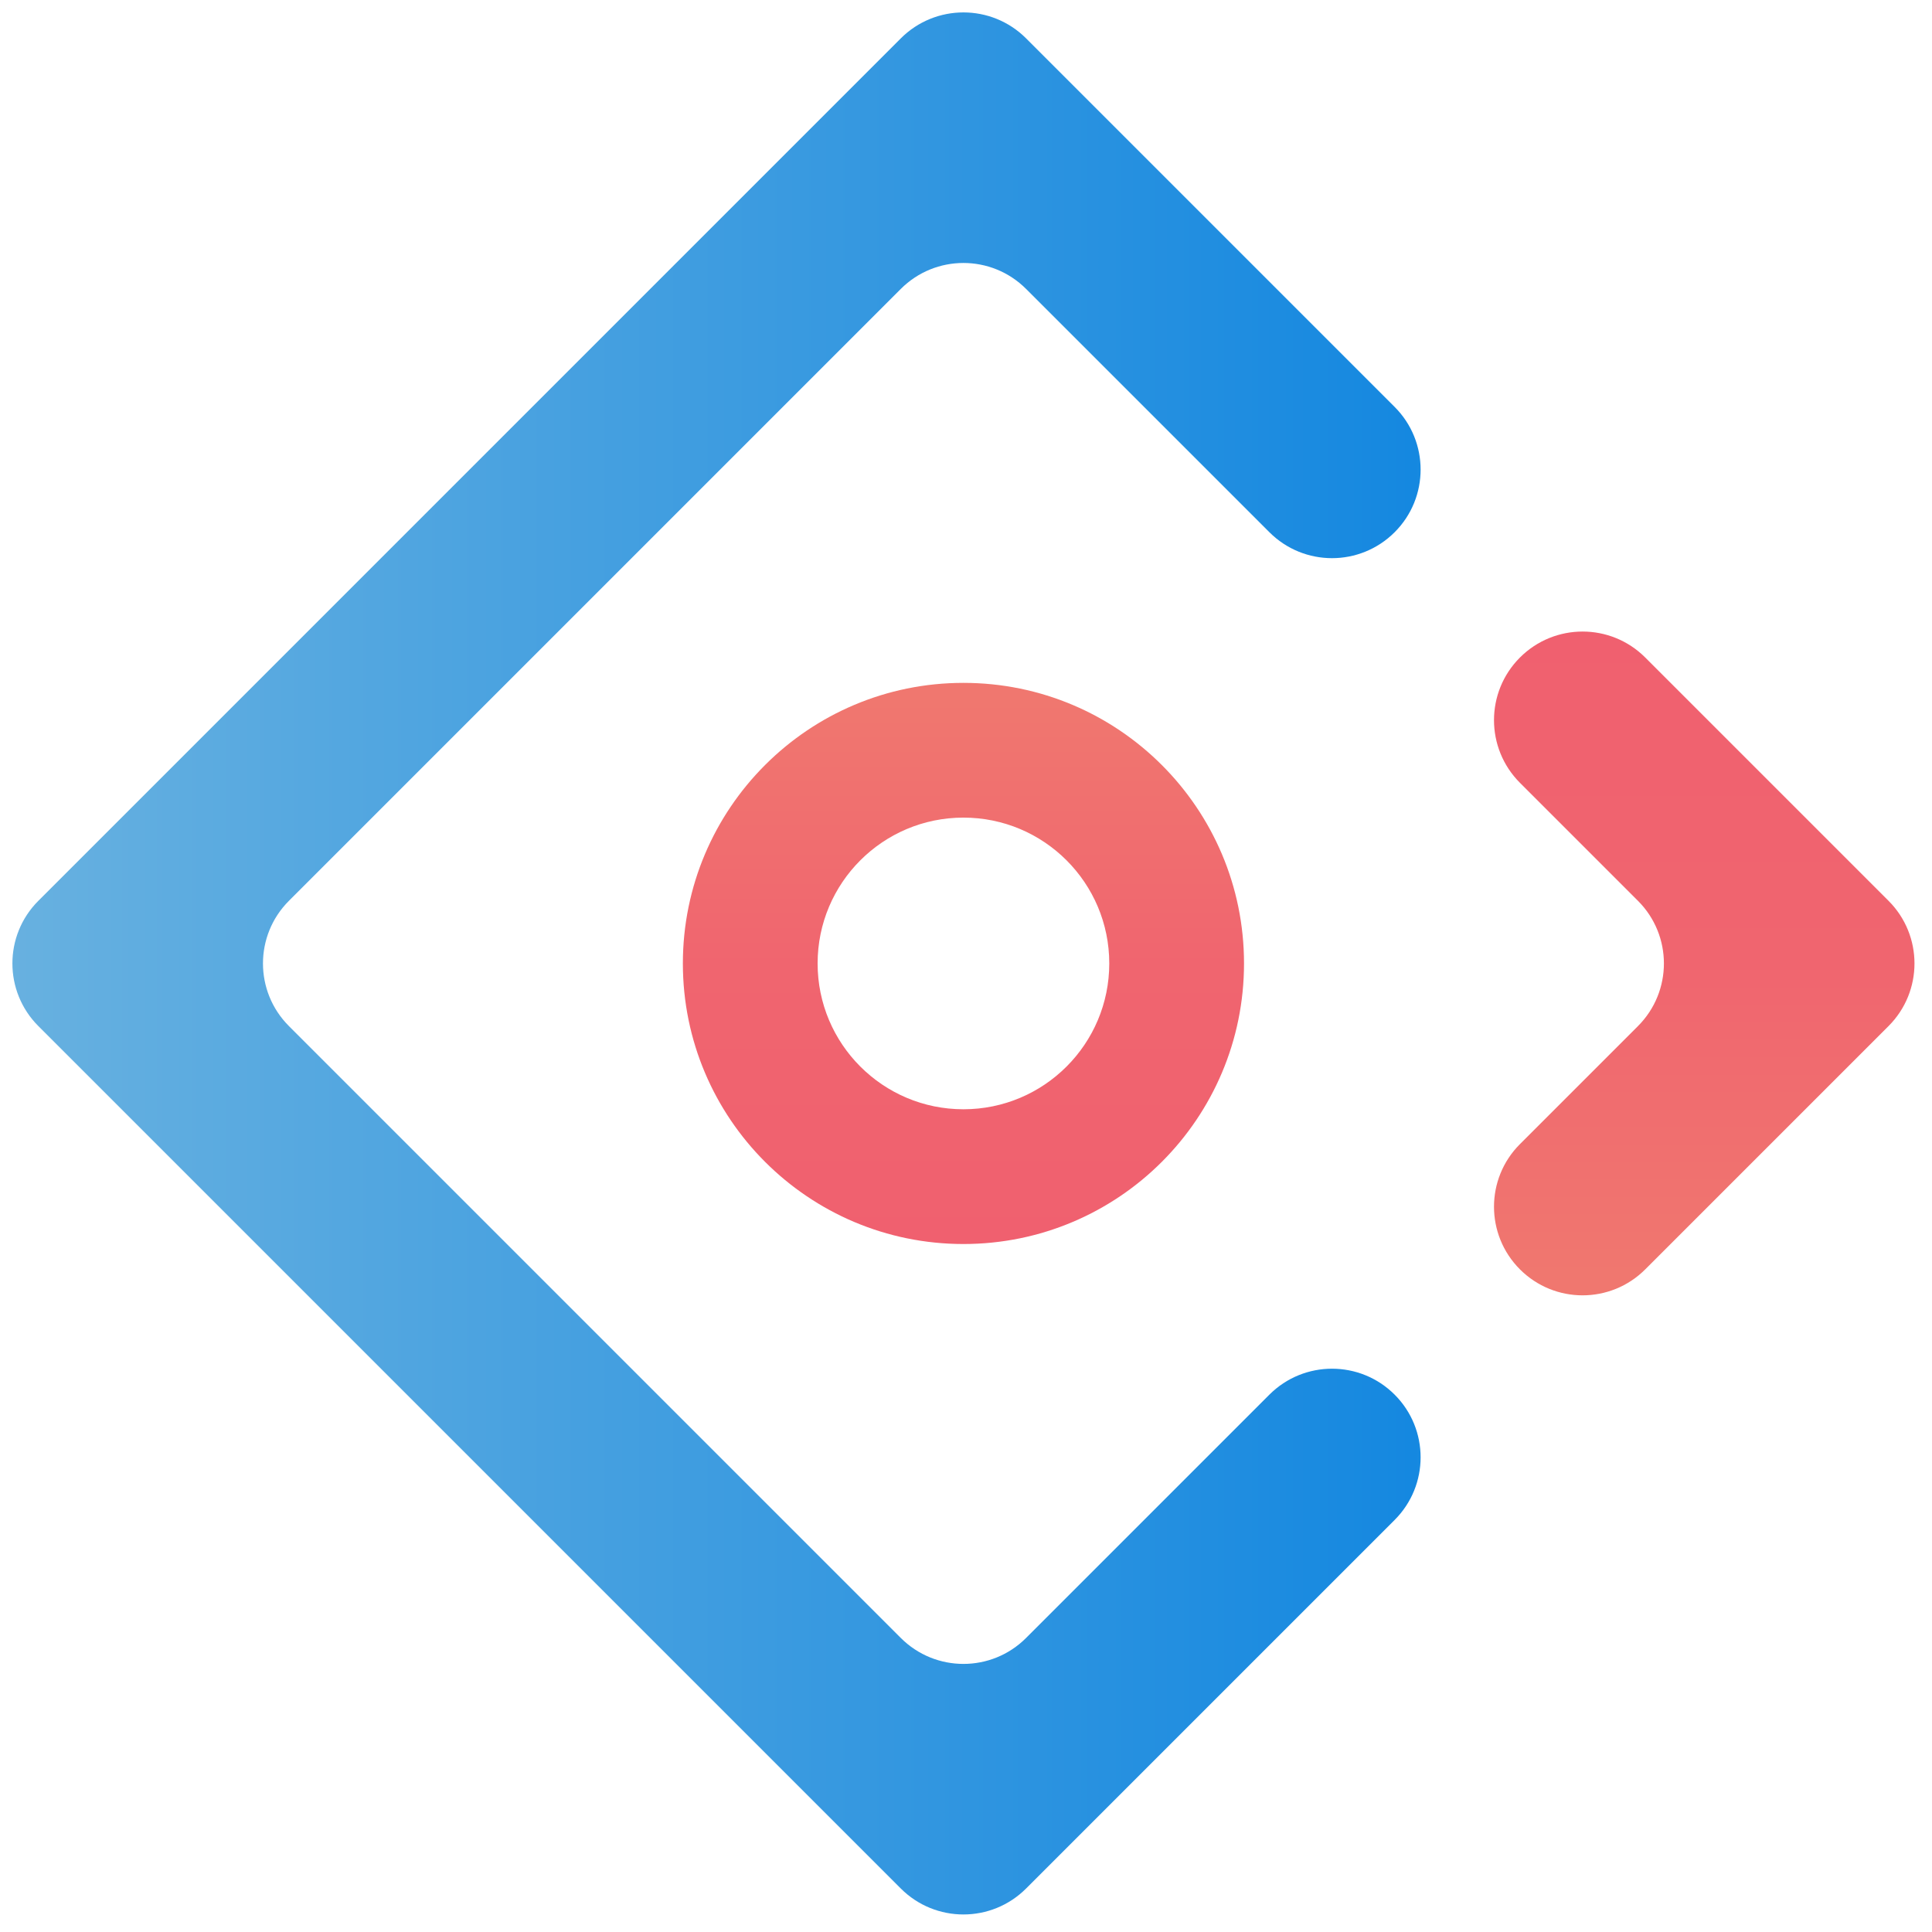
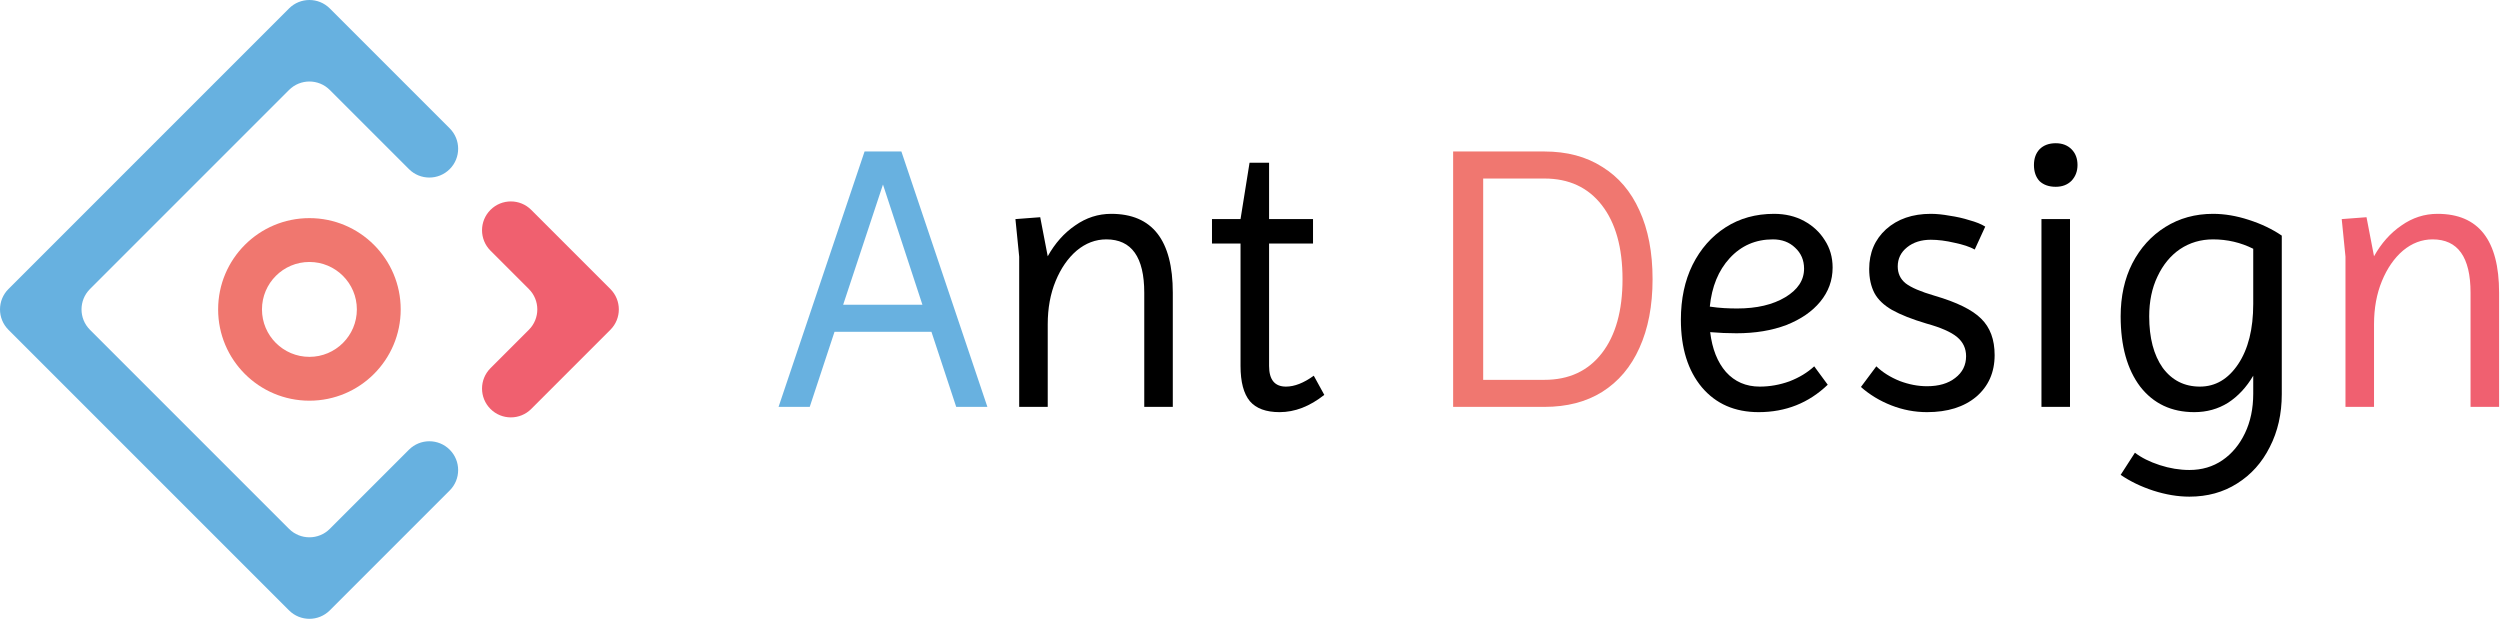
- <svg xmlns="http://www.w3.org/2000/svg" width="102px" height="102px" viewBox="0 0 102 102" version="1.1">
+ <svg xmlns="http://www.w3.org/2000/svg" width="639" height="159" viewBox="0 0 639 159" fill="none">
+   <path fill-rule="evenodd" clip-rule="evenodd" d="M84.296 2.157L114.946 32.807C117.823 35.685 117.823 40.349 114.946 43.225C112.068 46.102 107.404 46.102 104.528 43.225L84.296 22.994C81.418 20.116 76.754 20.116 73.878 22.994L22.995 73.876C20.118 76.754 20.118 81.418 22.995 84.294L73.878 135.177C76.756 138.054 81.419 138.054 84.296 135.177L104.528 114.944C107.406 112.067 112.07 112.067 114.946 114.944C117.823 117.822 117.823 122.486 114.946 125.362L84.296 156.012C81.418 158.89 76.754 158.89 73.878 156.012L2.158 84.294C-0.719 81.416 -0.719 76.753 2.158 73.876L73.876 2.158C76.754 -0.719 81.419 -0.719 84.296 2.157Z" fill="url(#paint0_linear_2_67)" />
+   <path fill-rule="evenodd" clip-rule="evenodd" d="M125.365 53.644C128.243 50.766 132.907 50.766 135.783 53.644L156.015 73.876C158.893 76.754 158.893 81.418 156.015 84.294L135.783 104.527C132.905 107.404 128.241 107.404 125.365 104.527C122.487 101.649 122.487 96.985 125.365 94.109L135.178 84.296C138.056 81.418 138.056 76.754 135.178 73.878L125.365 64.065C122.487 61.186 122.487 56.522 125.365 53.644Z" fill="url(#paint1_linear_2_67)" />
+   <path fill-rule="evenodd" clip-rule="evenodd" d="M79.087 102.417C91.973 102.417 102.419 91.971 102.419 79.085C102.419 66.199 91.973 55.753 79.087 55.753C66.201 55.753 55.755 66.199 55.755 79.085C55.755 91.971 66.201 102.417 79.087 102.417ZM79.087 91.212C72.389 91.212 66.96 85.783 66.96 79.085C66.96 72.388 72.389 66.959 79.087 66.959C85.784 66.959 91.213 72.388 91.213 79.085C91.213 85.783 85.784 91.212 79.087 91.212Z" fill="url(#paint2_linear_2_67)" />
+   <path d="M199 104L220.984 38.72H230.392L252.376 104H244.408L238.072 84.8H213.304L206.968 104H199ZM215.512 77.888H235.768L225.688 47.168L215.512 77.888Z" fill="#68B1E0" />
+   <path d="M260.504 104V65.6L259.544 56L265.88 55.52L267.8 65.504C269.656 62.176 271.992 59.552 274.808 57.632C277.624 55.648 280.696 54.656 284.024 54.656C294.52 54.656 299.768 61.376 299.768 74.816V104H292.472V74.816C292.472 65.728 289.24 61.184 282.776 61.184C280.024 61.184 277.496 62.144 275.192 64.064C272.952 65.984 271.16 68.576 269.816 71.84C268.472 75.104 267.8 78.784 267.8 82.88V104H260.504Z" fill="black" />
+   <path d="M327.064 105.344C323.608 105.344 321.08 104.416 319.48 102.56C317.88 100.64 317.08 97.632 317.08 93.536V62.24H309.784V56H317.08L319.384 41.6H324.376V56H335.608V62.24H324.376V93.536C324.376 97.056 325.816 98.816 328.696 98.816C330.872 98.816 333.24 97.888 335.8 96.032L338.488 100.928C334.776 103.872 330.968 105.344 327.064 105.344Z" fill="black" />
+   <path d="M371.421 104V38.72H394.749C400.509 38.72 405.437 40.032 409.533 42.656C413.693 45.216 416.861 48.928 419.037 53.792C421.277 58.656 422.397 64.512 422.397 71.36C422.397 78.144 421.277 84 419.037 88.928C416.861 93.792 413.693 97.536 409.533 100.16C405.437 102.72 400.509 104 394.749 104H371.421ZM379.101 97.088H394.749C401.021 97.088 405.917 94.816 409.437 90.272C412.957 85.728 414.717 79.424 414.717 71.36C414.717 63.296 412.957 56.992 409.437 52.448C405.917 47.904 401.021 45.632 394.749 45.632H379.101V97.088Z" fill="#F07770" />
+   <path d="M449.504 105.344C443.424 105.344 438.593 103.232 435.009 99.008C431.425 94.72 429.633 88.96 429.633 81.728C429.633 76.416 430.624 71.744 432.608 67.712C434.656 63.616 437.472 60.416 441.056 58.112C444.64 55.808 448.768 54.656 453.44 54.656C456.32 54.656 458.881 55.264 461.121 56.48C463.361 57.696 465.121 59.328 466.401 61.376C467.745 63.424 468.417 65.76 468.417 68.384C468.417 71.648 467.361 74.56 465.249 77.12C463.201 79.616 460.32 81.6 456.608 83.072C452.896 84.48 448.641 85.184 443.841 85.184C441.601 85.184 439.361 85.088 437.121 84.896C437.633 89.184 438.976 92.576 441.152 95.072C443.392 97.568 446.273 98.816 449.793 98.816C452.353 98.816 454.88 98.368 457.376 97.472C459.872 96.512 461.984 95.232 463.712 93.632L467.168 98.336C462.304 103.008 456.416 105.344 449.504 105.344ZM444.033 78.848C449.025 78.848 453.12 77.888 456.32 75.968C459.52 74.048 461.121 71.616 461.121 68.672C461.121 66.496 460.352 64.704 458.816 63.296C457.344 61.888 455.456 61.184 453.152 61.184C448.736 61.184 445.056 62.784 442.112 65.984C439.232 69.12 437.537 73.248 437.025 78.368C438.305 78.56 439.521 78.688 440.673 78.752C441.825 78.816 442.945 78.848 444.033 78.848Z" fill="black" />
+   <path d="M492.548 105.344C489.412 105.344 486.372 104.768 483.428 103.616C480.484 102.464 477.892 100.896 475.652 98.912L479.589 93.632C481.189 95.168 483.172 96.416 485.54 97.376C487.908 98.272 490.244 98.72 492.548 98.72C495.556 98.72 497.957 98.016 499.749 96.608C501.605 95.2 502.533 93.344 502.533 91.04C502.533 89.056 501.765 87.424 500.229 86.144C498.693 84.864 496.069 83.712 492.357 82.688C488.709 81.6 485.797 80.448 483.621 79.232C481.509 78.016 480.004 76.576 479.108 74.912C478.212 73.184 477.764 71.136 477.764 68.768C477.764 64.608 479.205 61.216 482.085 58.592C485.029 55.968 488.837 54.656 493.509 54.656C494.981 54.656 496.581 54.816 498.309 55.136C500.101 55.392 501.797 55.776 503.397 56.288C505.061 56.736 506.404 57.28 507.428 57.92L504.741 63.776C503.461 63.072 501.732 62.496 499.556 62.048C497.38 61.536 495.365 61.28 493.509 61.28C491.077 61.28 489.061 61.92 487.461 63.2C485.861 64.48 485.061 66.112 485.061 68.096C485.061 69.888 485.733 71.328 487.077 72.416C488.485 73.504 490.949 74.56 494.469 75.584C500.165 77.248 504.132 79.2 506.372 81.44C508.676 83.68 509.828 86.784 509.828 90.752C509.828 95.168 508.261 98.72 505.125 101.408C501.989 104.032 497.796 105.344 492.548 105.344Z" fill="black" />
+   <path d="M521.796 104V56H529.092V104H521.796ZM525.444 47.744C523.716 47.744 522.34 47.264 521.316 46.304C520.356 45.28 519.876 43.904 519.876 42.176C519.876 40.512 520.356 39.168 521.316 38.144C522.34 37.12 523.716 36.608 525.444 36.608C527.108 36.608 528.452 37.12 529.476 38.144C530.5 39.168 531.012 40.512 531.012 42.176C531.012 43.776 530.5 45.12 529.476 46.208C528.452 47.232 527.108 47.744 525.444 47.744Z" fill="black" />
+   <path d="M559.607 126.944C556.663 126.944 553.591 126.432 550.391 125.408C547.255 124.384 544.471 123.04 542.039 121.376L545.687 115.712C547.351 116.992 549.463 118.048 552.023 118.88C554.583 119.712 557.111 120.128 559.607 120.128C562.807 120.128 565.623 119.296 568.055 117.632C570.487 115.968 572.407 113.664 573.815 110.72C575.223 107.776 575.927 104.416 575.927 100.64V96.032C574.199 98.976 572.055 101.28 569.495 102.944C566.935 104.544 564.055 105.344 560.855 105.344C555.031 105.344 550.423 103.168 547.031 98.816C543.703 94.4 542.039 88.416 542.039 80.864C542.039 75.744 543.031 71.232 545.015 67.328C547.063 63.36 549.879 60.256 553.463 58.016C557.047 55.776 561.111 54.656 565.655 54.656C568.599 54.656 571.639 55.168 574.775 56.192C577.975 57.216 580.791 58.56 583.223 60.224V100.736C583.223 105.792 582.199 110.304 580.151 114.272C578.167 118.24 575.383 121.344 571.799 123.584C568.279 125.824 564.215 126.944 559.607 126.944ZM562.295 98.816C566.263 98.816 569.527 96.896 572.087 93.056C574.647 89.216 575.927 84.096 575.927 77.696V63.584C572.727 61.984 569.303 61.184 565.655 61.184C562.519 61.184 559.703 62.016 557.207 63.68C554.775 65.344 552.855 67.68 551.447 70.688C550.039 73.632 549.335 77.024 549.335 80.864C549.335 86.368 550.487 90.752 552.791 94.016C555.159 97.216 558.327 98.816 562.295 98.816Z" fill="black" />
+   <path d="M599.504 104V65.6L598.544 56L604.88 55.52L606.8 65.504C608.656 62.176 610.992 59.552 613.808 57.632C616.624 55.648 619.696 54.656 623.024 54.656C633.52 54.656 638.768 61.376 638.768 74.816V104H631.472V74.816C631.472 65.728 628.24 61.184 621.776 61.184C619.024 61.184 616.496 62.144 614.192 64.064C611.952 65.984 610.16 68.576 608.816 71.84C607.472 75.104 606.8 78.784 606.8 82.88V104H599.504Z" fill="#F06070" />
  <defs>
-     <linearGradient x1="121.871%" y1="50%" x2="-8.135%" y2="50%" id="linearGradient-1">
-       <stop stop-color="#47B4E0" offset="0%" />
-       <stop stop-color="#1588E0" offset="17.18%" />
-       <stop stop-color="#6EB4E0" offset="100%" />
+     <linearGradient id="paint0_linear_2_67" x1="77847.1" y1="7908.54" x2="-5196.69" y2="7908.54" gradientUnits="userSpaceOnUse">
+       <stop stop-color="#47B4E0" />
+       <stop offset="0.172" stop-color="#1588E0" />
+       <stop offset="1" stop-color="#6EB4E0" />
    </linearGradient>
-     <linearGradient x1="49.998%" y1="99.998%" x2="49.998%" y2="0.002%" id="linearGradient-2">
-       <stop stop-color="#F0776F" offset="3.22%" />
-       <stop stop-color="#F0656F" offset="50.32%" />
-       <stop stop-color="#F0606F" offset="100%" />
+     <linearGradient id="paint1_linear_2_67" x1="31937.2" y1="15816.8" x2="31937.2" y2="0.249" gradientUnits="userSpaceOnUse">
+       <stop offset="0.032" stop-color="#F0776F" />
+       <stop offset="0.503" stop-color="#F0656F" />
+       <stop offset="1" stop-color="#F0606F" />
    </linearGradient>
-     <linearGradient x1="50%" y1="0.001%" x2="50%" y2="100%" id="linearGradient-3">
-       <stop stop-color="#F0776F" offset="3.22%" />
-       <stop stop-color="#F0656F" offset="50.32%" />
-       <stop stop-color="#F0606F" offset="100%" />
+     <linearGradient id="paint2_linear_2_67" x1="31938.4" y1="0.107" x2="31938.4" y2="15817" gradientUnits="userSpaceOnUse">
+       <stop offset="0.032" stop-color="#F0776F" />
+       <stop offset="0.503" stop-color="#F0656F" />
+       <stop offset="1" stop-color="#F0606F" />
    </linearGradient>
  </defs>
-   <g id="Page-1" stroke="none" stroke-width="1" fill="none" fill-rule="evenodd">
-     <g id="Artboard">
-       <g id="T11aVgXc4eXXXXXXXX">
-         <g id="a">
-           <g id="Page-1">
-             <g id="a">
-               <g id="Group">
-                 <path d="M54.172,2.025 L73.631,21.484 C75.458,23.311 75.458,26.272 73.631,28.098 L73.631,28.098 C71.804,29.925 68.843,29.925 67.017,28.098 L54.172,15.254 C52.345,13.427 49.384,13.427 47.558,15.254 L15.254,47.558 C13.427,49.385 13.427,52.346 15.254,54.172 L47.558,86.476 C49.385,88.303 52.346,88.303 54.172,86.476 L67.017,73.631 C68.844,71.804 71.805,71.804 73.631,73.631 L73.631,73.631 C75.458,75.458 75.458,78.419 73.631,80.245 L54.172,99.704 C52.345,101.531 49.384,101.531 47.558,99.704 L2.025,54.172 C0.198,52.345 0.198,49.384 2.025,47.558 L47.557,2.026 C49.384,0.199 52.346,0.199 54.172,2.025 L54.172,2.025 L54.172,2.025 Z" id="Shape" fill="url(#linearGradient-1)" />
-                 <path d="M80.246,34.713 L80.246,34.713 C82.073,32.886 85.034,32.886 86.86,34.713 L99.705,47.558 C101.532,49.385 101.532,52.346 99.705,54.172 L86.86,67.017 C85.033,68.844 82.072,68.844 80.246,67.017 L80.246,67.017 C78.419,65.19 78.419,62.229 80.246,60.403 L86.476,54.173 C88.303,52.346 88.303,49.385 86.476,47.559 L80.246,41.329 C78.419,39.501 78.419,36.54 80.246,34.713 L80.246,34.713 L80.246,34.713 Z" id="Shape" fill="url(#linearGradient-2)" />
-               </g>
-               <path d="M50.865,65.678 C59.046,65.678 65.678,59.046 65.678,50.865 C65.678,42.684 59.046,36.052 50.865,36.052 C42.684,36.052 36.052,42.684 36.052,50.865 C36.052,59.046 42.684,65.678 50.865,65.678 L50.865,65.678 L50.865,65.678 Z M50.865,58.564 C46.613,58.564 43.166,55.117 43.166,50.865 C43.166,46.613 46.613,43.166 50.865,43.166 C55.117,43.166 58.564,46.613 58.564,50.865 C58.564,55.117 55.117,58.564 50.865,58.564 L50.865,58.564 L50.865,58.564 Z" id="Shape" fill="url(#linearGradient-3)" />
-             </g>
-           </g>
-         </g>
-       </g>
-     </g>
-   </g>
</svg>
